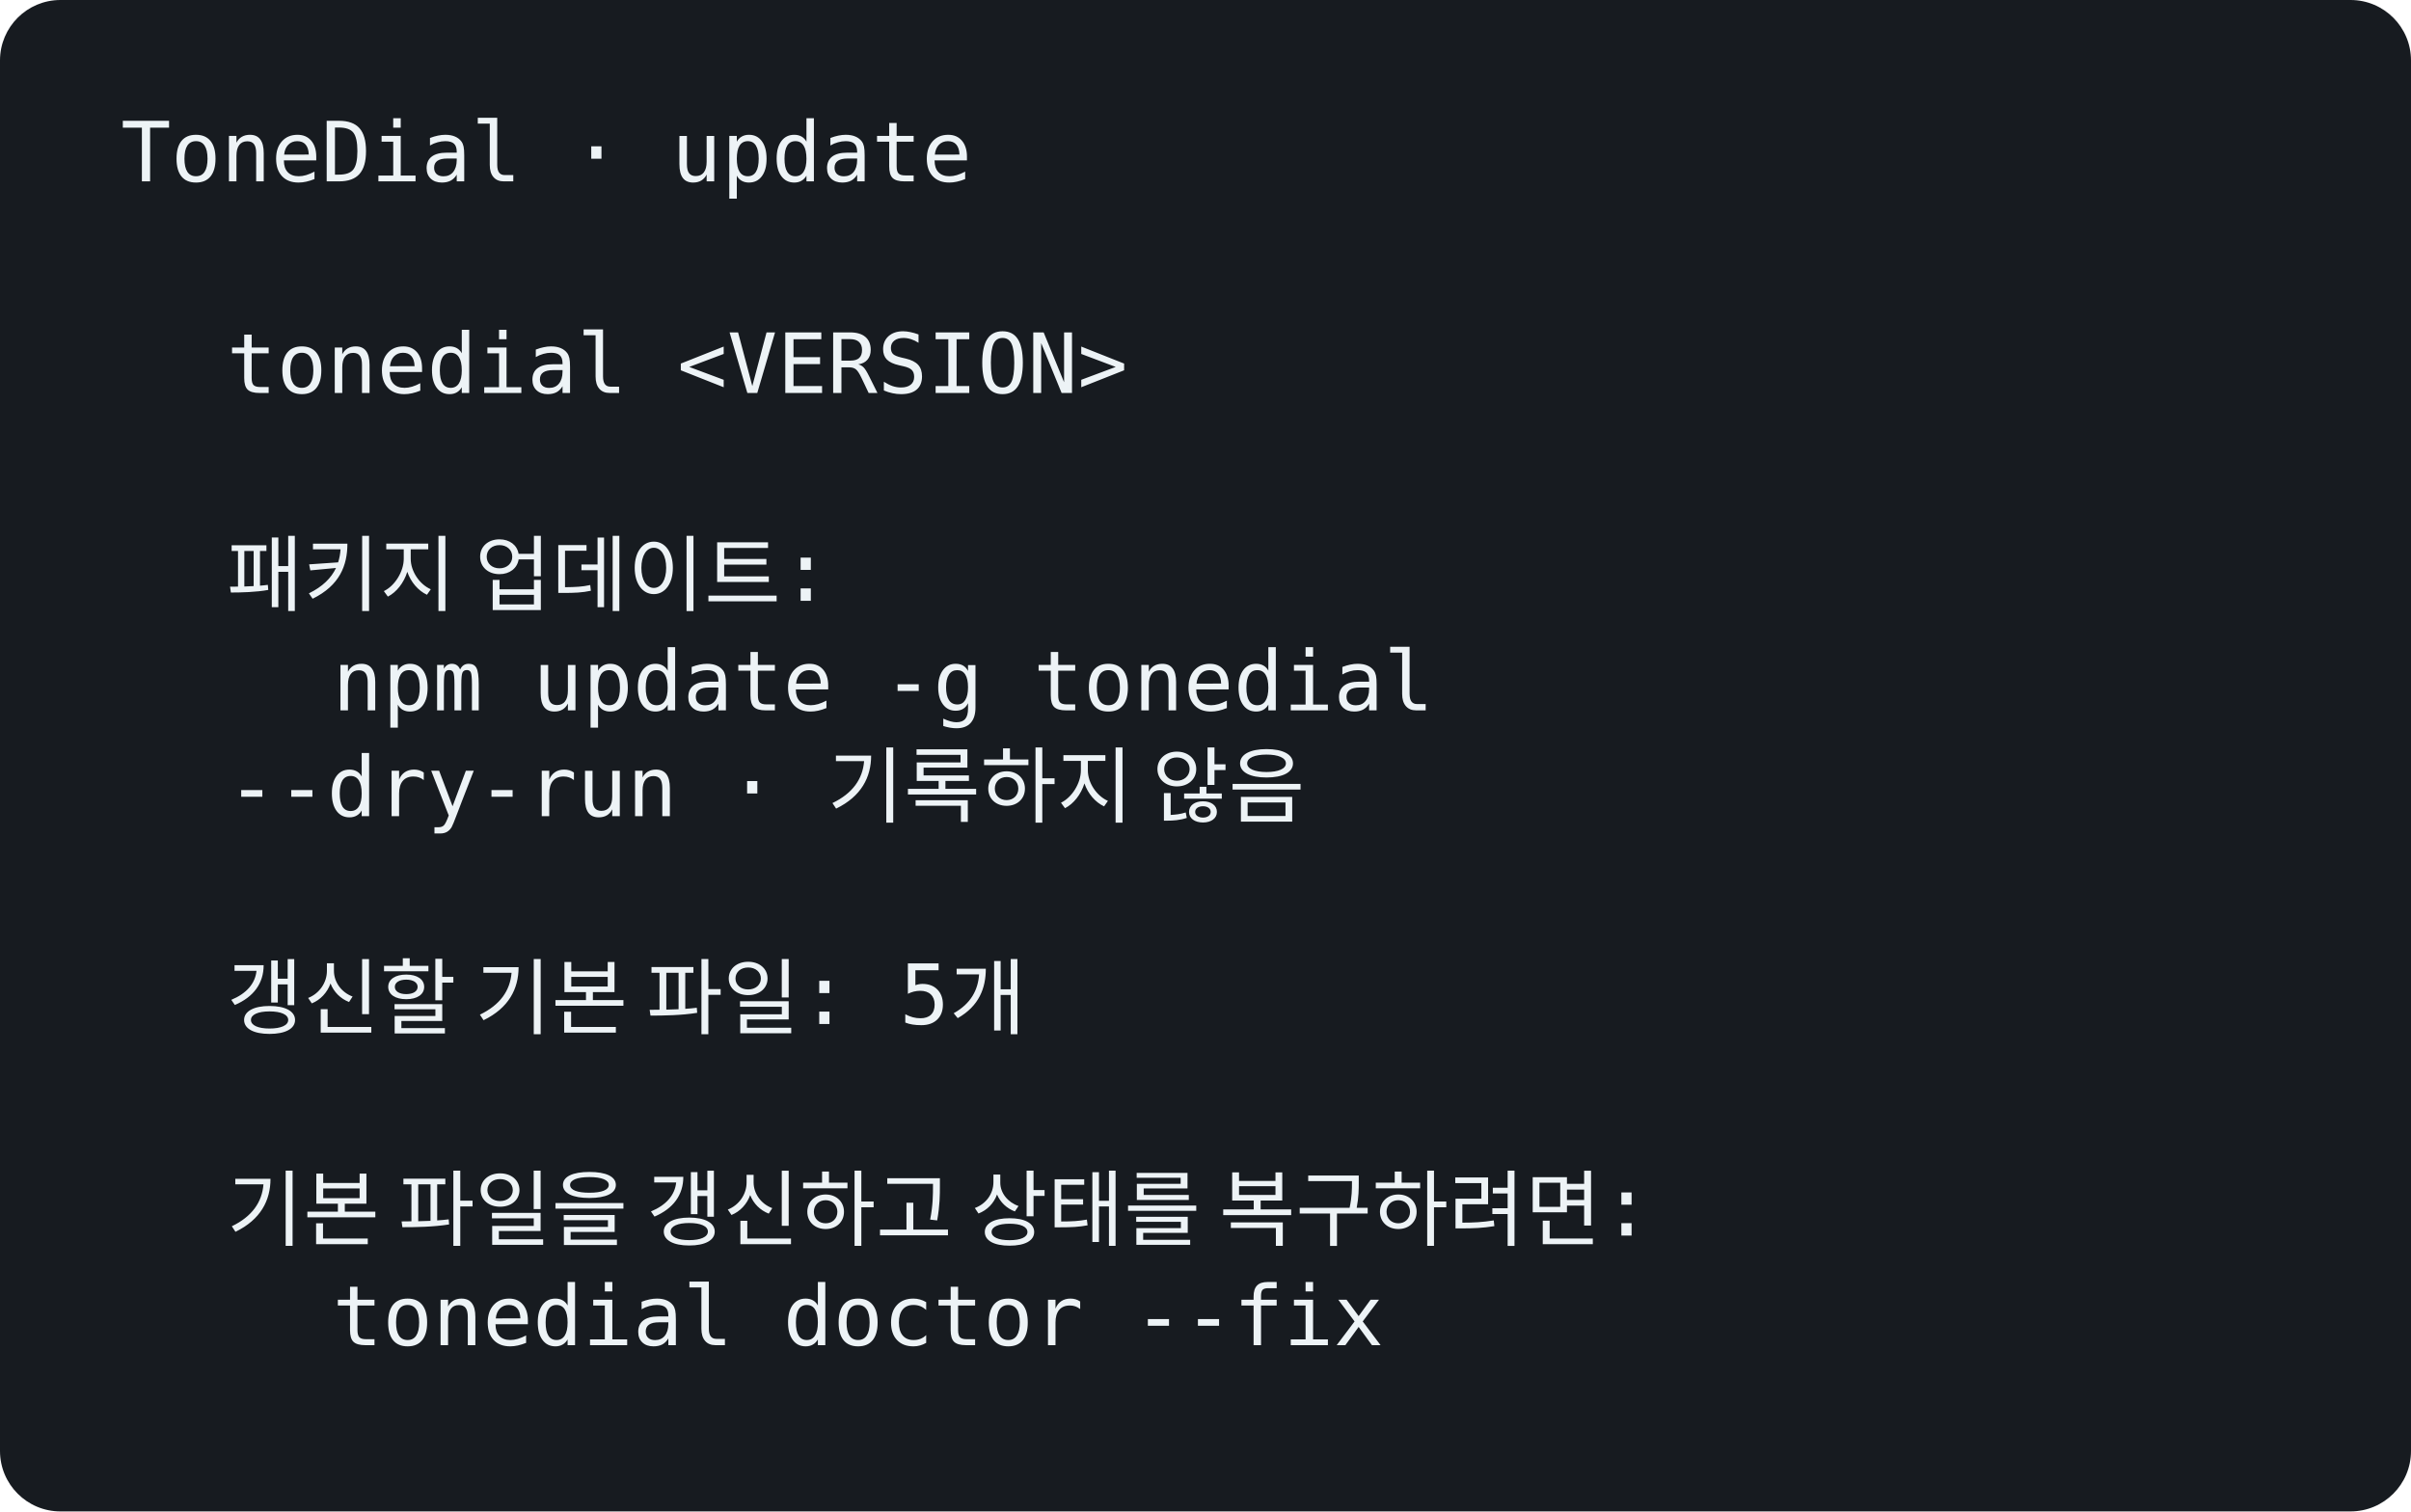
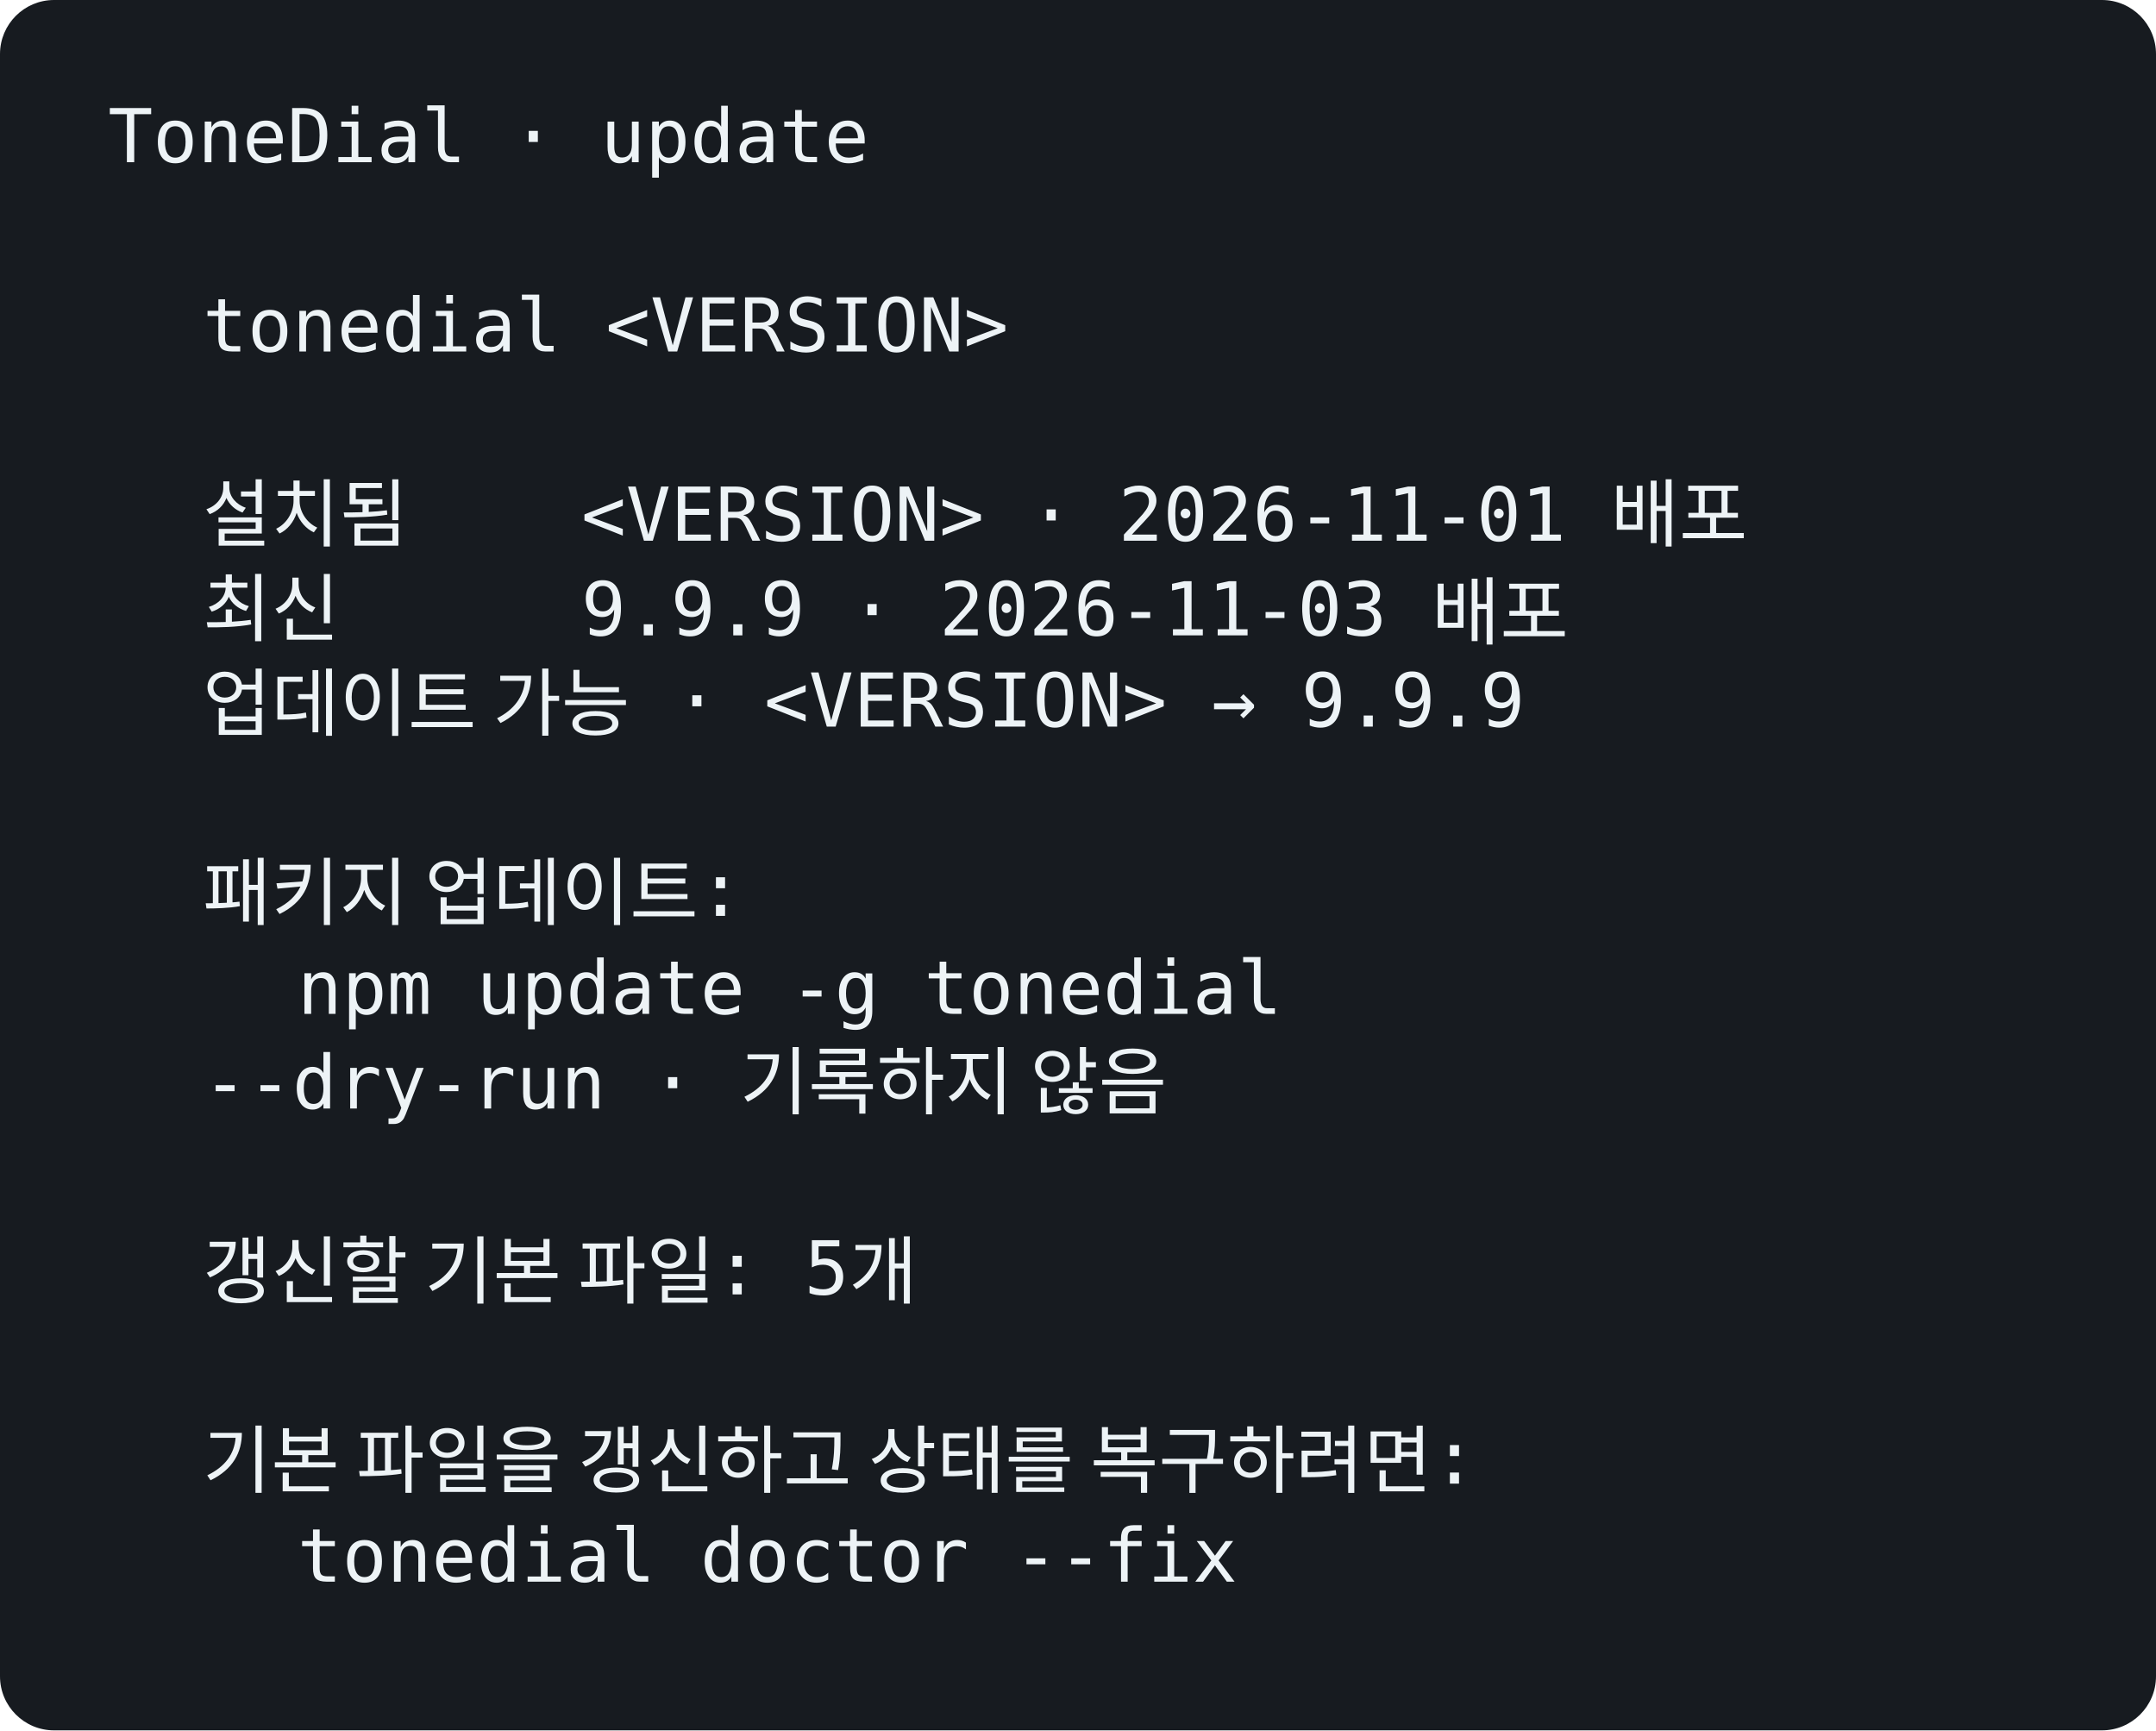
- <svg xmlns="http://www.w3.org/2000/svg" width="638" height="400" viewBox="0 0 638 400" role="img" aria-labelledby="title description">
+ <svg xmlns="http://www.w3.org/2000/svg" width="638" height="512" viewBox="0 0 638 512" role="img" aria-labelledby="title description">
  <rect width="100%" height="100%" rx="16" fill="#171b20" />
  <g font-family="ui-monospace, SFMono-Regular, Menlo, Consolas, monospace, system-ui" font-size="22">
    <text x="32" y="48" fill="#edf3f6" font-weight="400" opacity="1">ToneDial · update</text>
    <text x="60" y="104" fill="#edf3f6" font-weight="400" opacity="1">tonedial &lt;VERSION&gt;</text>
-     <text x="60" y="160" fill="#edf3f6" font-weight="400" opacity="1">패키지 업데이트:</text>
-     <text x="88" y="188" fill="#edf3f6" font-weight="400" opacity="1">npm update -g tonedial</text>
-     <text x="60" y="216" fill="#edf3f6" font-weight="400" opacity="1">--dry-run · 기록하지 않음</text>
-     <text x="60" y="272" fill="#edf3f6" font-weight="400" opacity="1">갱신할 기본 파일: 5개</text>
-     <text x="60" y="328" fill="#edf3f6" font-weight="400" opacity="1">기본 파일을 갱신하고 상태를 복구하려면:</text>
-     <text x="88" y="356" fill="#edf3f6" font-weight="400" opacity="1">tonedial doctor --fix</text>
+     <text x="60" y="160" fill="#edf3f6" font-weight="400" opacity="1">설치됨</text>
+     <text x="172" y="160" fill="#edf3f6" font-weight="400" opacity="1">&lt;VERSION&gt; · 2026-11-01 배포</text>
+     <text x="60" y="188" fill="#edf3f6" font-weight="400" opacity="1">최신</text>
+     <text x="172" y="188" fill="#edf3f6" font-weight="400" opacity="1">9.9.9 · 2026-11-03 배포</text>
+     <text x="60" y="216" fill="#edf3f6" font-weight="400" opacity="1">업데이트 가능 · &lt;VERSION&gt; → 9.9.9</text>
+     <text x="60" y="272" fill="#edf3f6" font-weight="400" opacity="1">패키지 업데이트:</text>
+     <text x="88" y="300" fill="#edf3f6" font-weight="400" opacity="1">npm update -g tonedial</text>
+     <text x="60" y="328" fill="#edf3f6" font-weight="400" opacity="1">--dry-run · 기록하지 않음</text>
+     <text x="60" y="384" fill="#edf3f6" font-weight="400" opacity="1">갱신할 기본 파일: 5개</text>
+     <text x="60" y="440" fill="#edf3f6" font-weight="400" opacity="1">기본 파일을 갱신하고 상태를 복구하려면:</text>
+     <text x="88" y="468" fill="#edf3f6" font-weight="400" opacity="1">tonedial doctor --fix</text>
  </g>
</svg>
